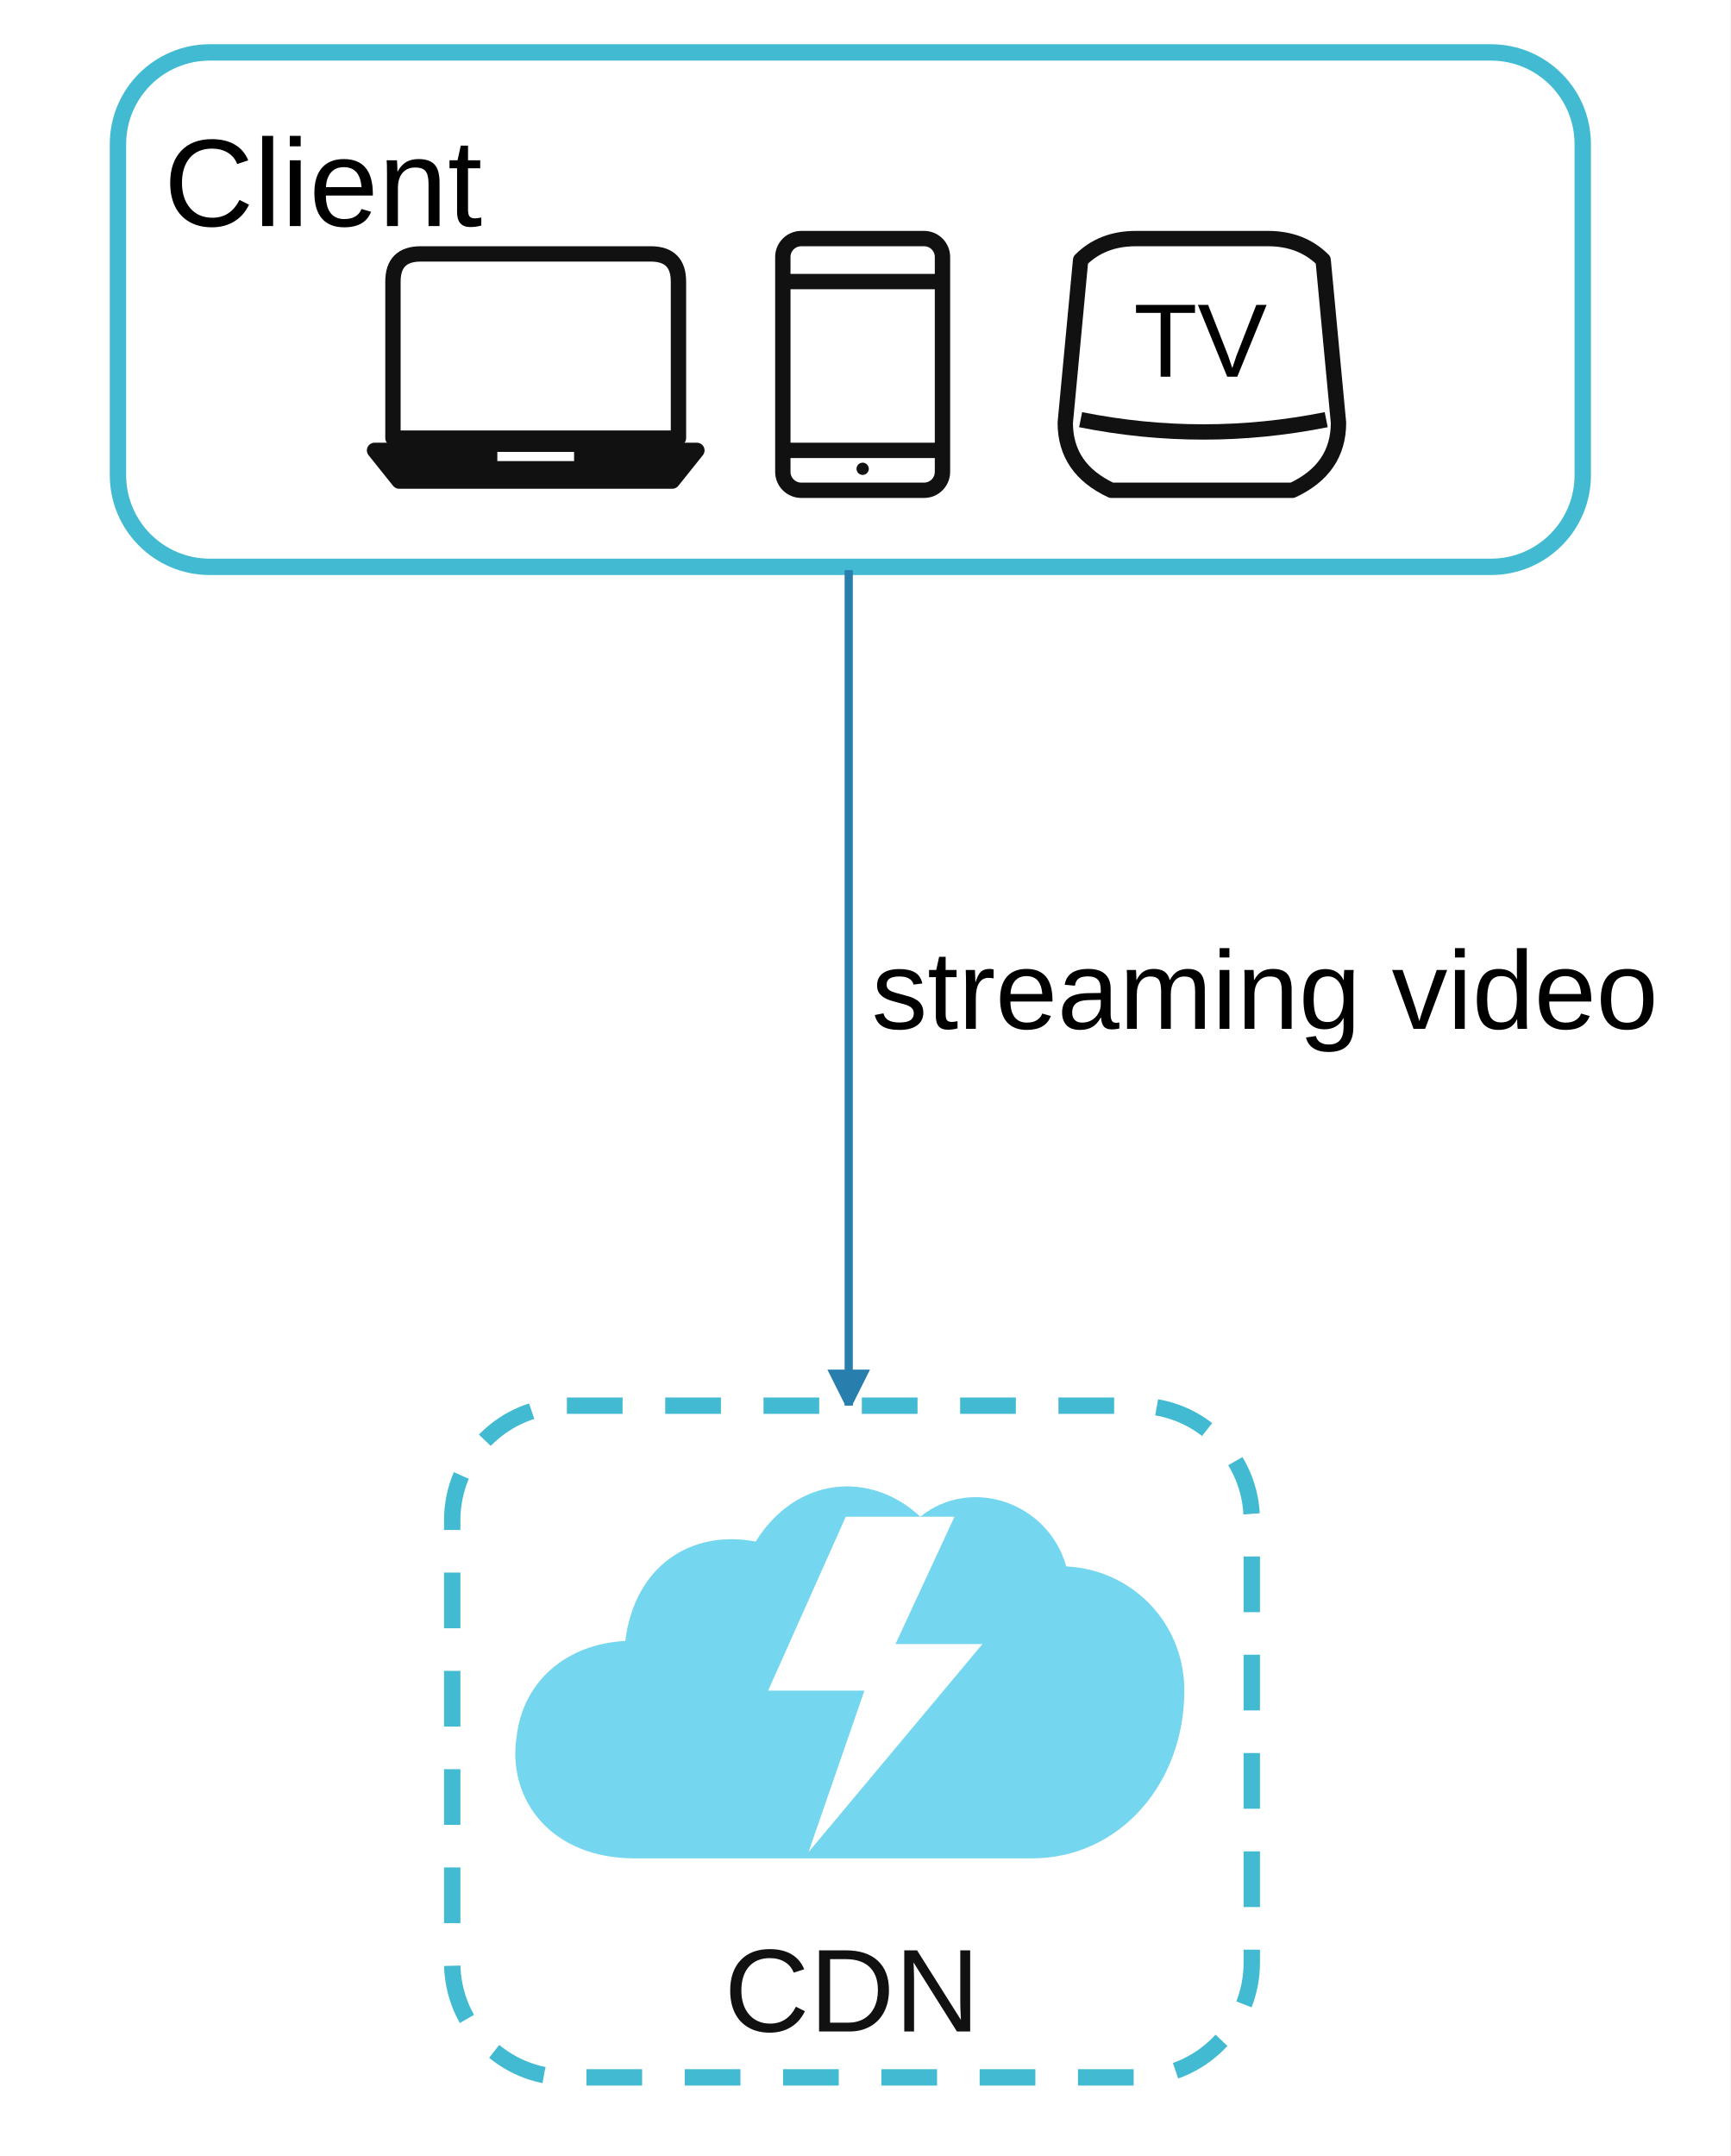
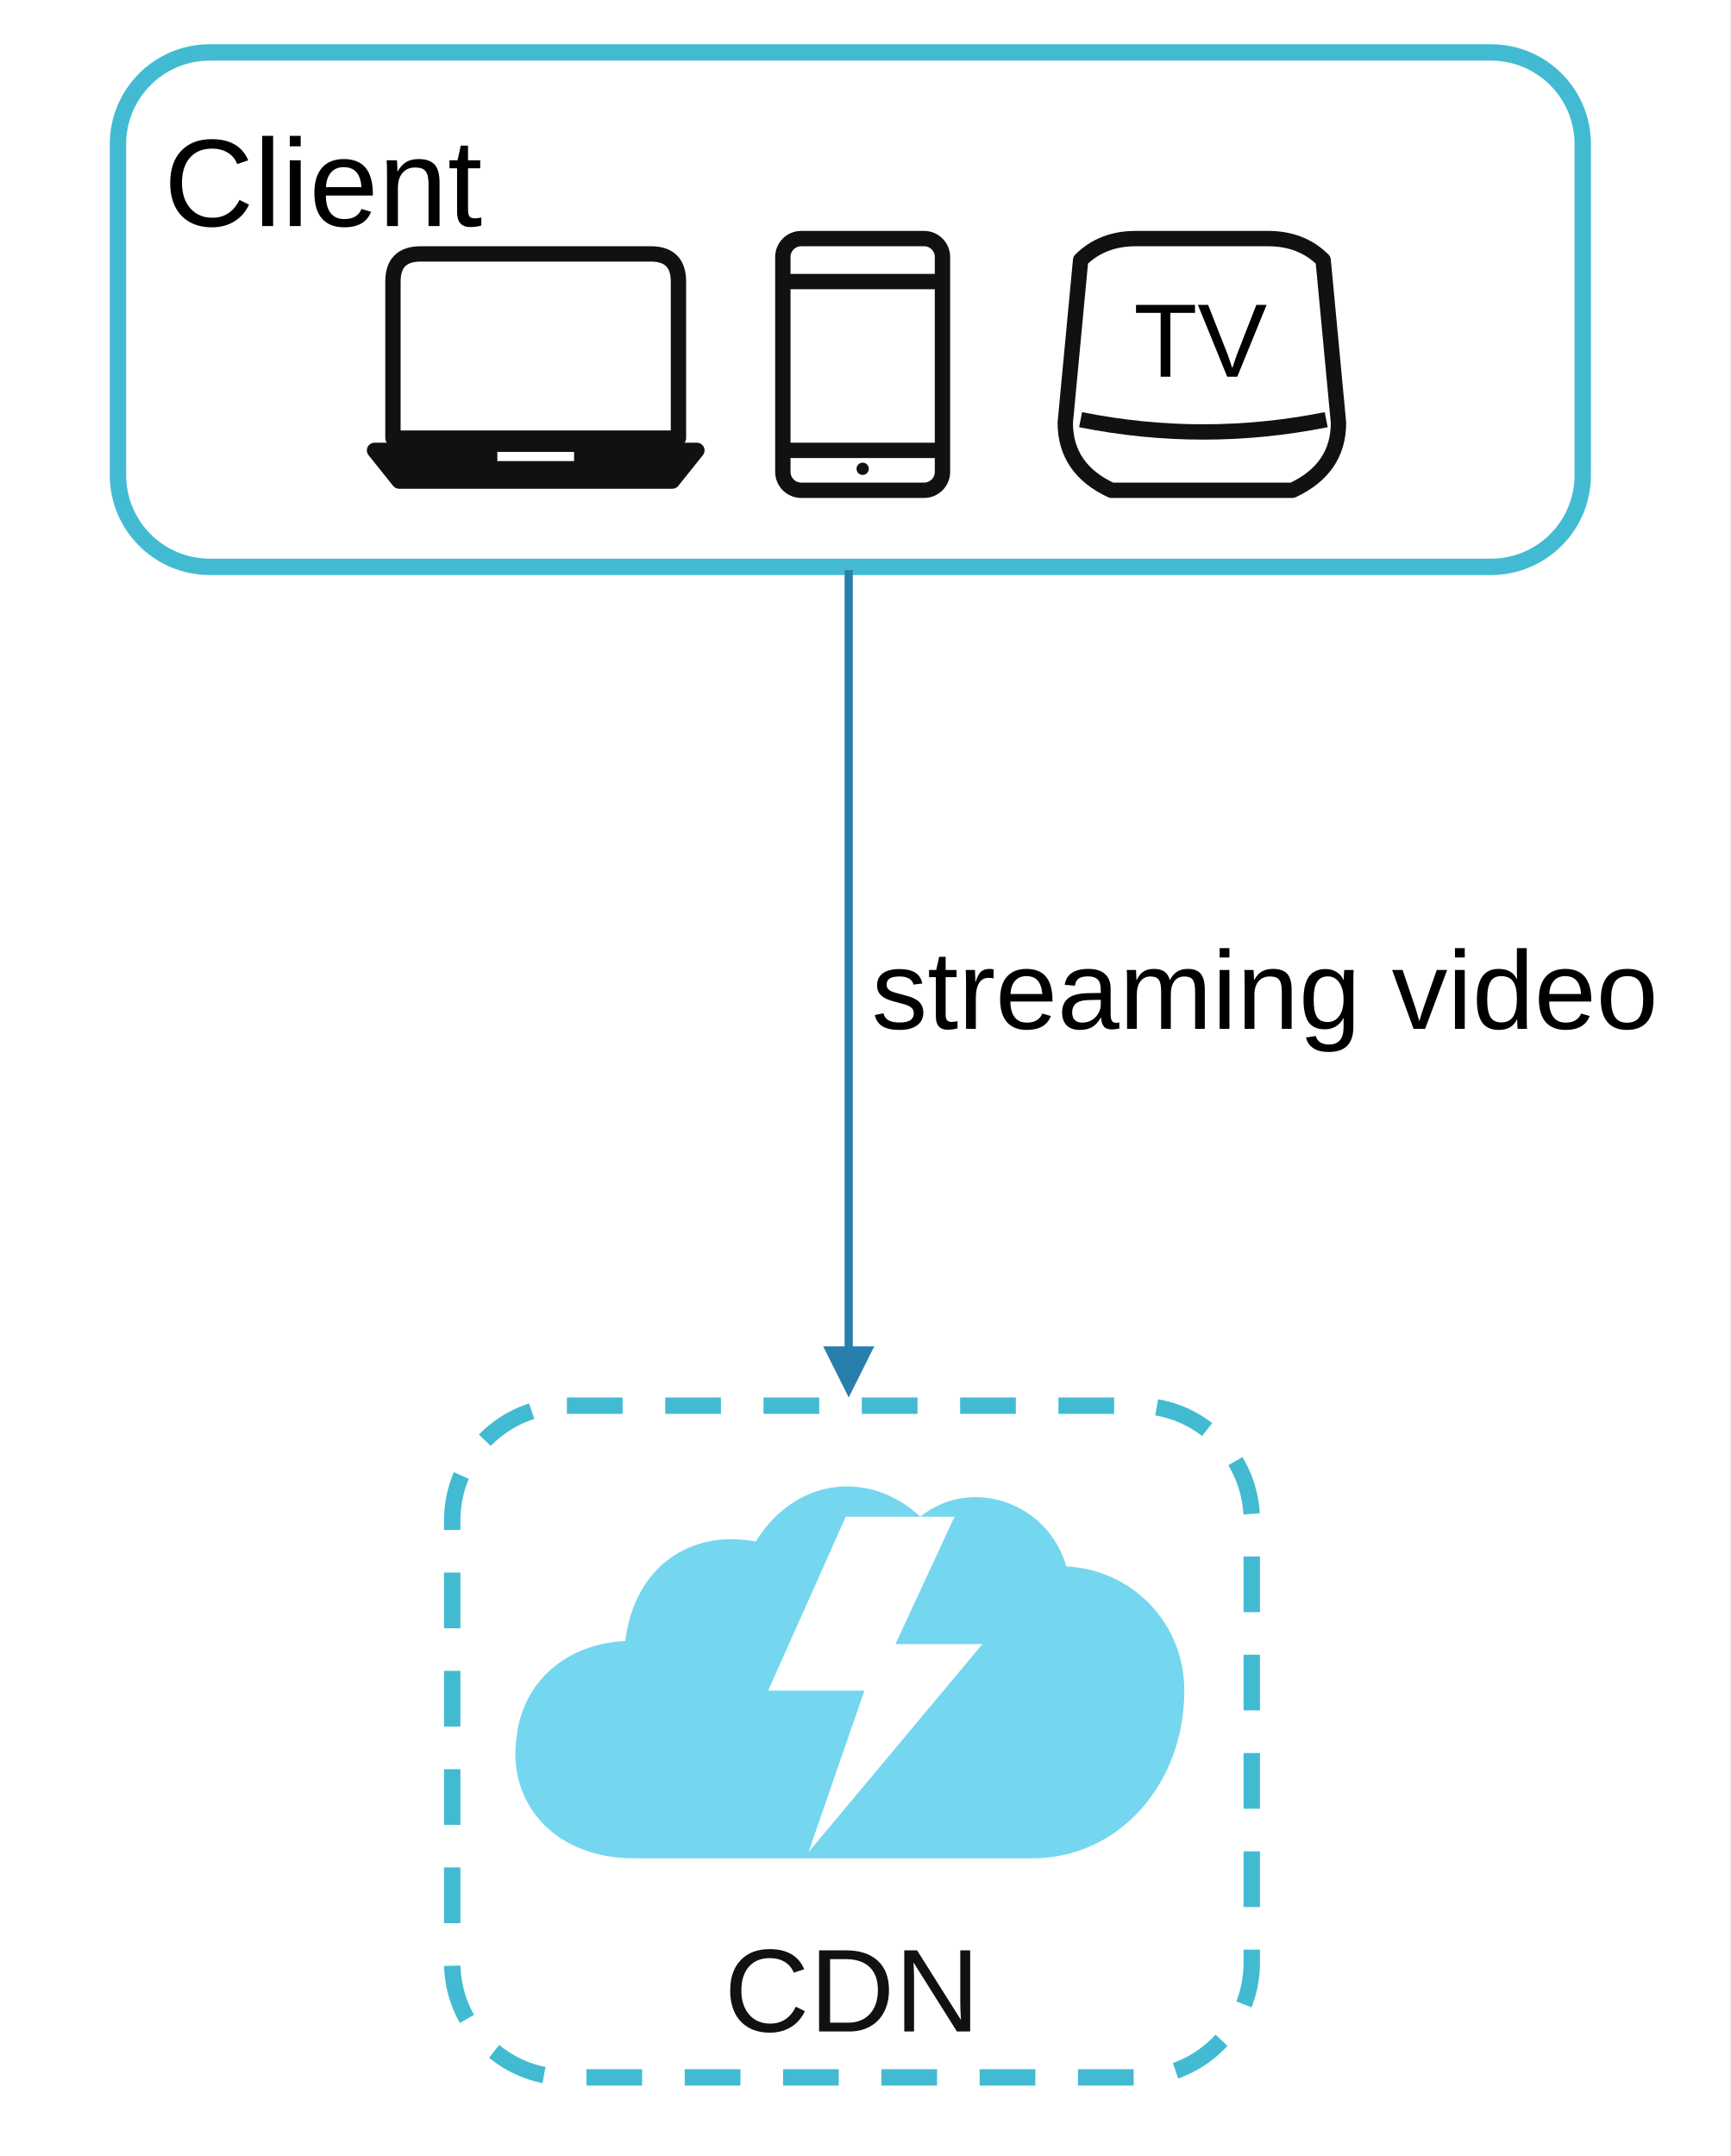
<svg xmlns="http://www.w3.org/2000/svg" width="528" height="658" viewBox="0 0 528 658" role="img" aria-labelledby="title desc">
  <defs>
-     <marker id="arrow" markerWidth="13" markerHeight="13" viewBox="0 0 13 13" refX="12" refY="6.5" orient="auto" markerUnits="userSpaceOnUse">
-       <path d="M0 0L13 6.5L0 13Z" fill="#287ead" />
+     <marker id="arrow" markerWidth="15.6" markerHeight="15.6" viewBox="0 0 15.6 15.6" refX="12.1" refY="7.8" orient="auto" markerUnits="userSpaceOnUse">
+       <path d="M0 0L15.6 7.8L0 15.6Z" fill="#287ead" />
    </marker>
    <symbol id="devices" viewBox="0 0 330 95">
      <g fill="#fff" stroke="#111" stroke-width="5" stroke-linejoin="round">
        <path d="M8 17Q8 8 17 8H92Q101 8 101 17V68H8Z" />
        <path d="M2 72H107L99 82H10Z" fill="#111" />
        <path d="M42 74H67" stroke="#fff" stroke-width="3" />
        <rect x="135" y="3" width="52" height="82" rx="6" />
        <path d="M135 17H187M135 72H187" />
        <circle cx="161" cy="78" r="2" fill="#111" stroke="none" />
        <path d="M232 10Q239 3 250 3H293Q304 3 311 10L316 63Q316 78 301 85H242Q227 78 227 63Z" />
        <path d="M232 62Q272 70 312 62" />
      </g>
      <text x="271" y="48" font-family="Arial,Helvetica,sans-serif" font-size="34" text-anchor="middle">TV</text>
    </symbol>
    <symbol id="cdn" viewBox="0 0 230 155">
      <path d="M45 132C18 132 4 113 7 93C9 75 23 63 42 62C45 38 63 26 84 30C97 9 121 7 137 22C153 9 178 17 184 38C205 39 222 56 222 78C222 108 201 132 173 132Z" fill="#75d6ef" />
      <path d="M113 22L88 78H119L101 130L157 63H129L148 22Z" fill="#fff" />
    </symbol>
    <style>.label{font:36px Arial,Helvetica,sans-serif;fill:#111;text-anchor:middle}</style>
  </defs>
  <rect width="528" height="658" fill="#fff" />
  <rect x="36" y="16" width="447" height="157" rx="28" fill="#fff" stroke="#42bbd2" stroke-width="5" />
  <text x="50" y="69" font-family="Arial,Helvetica,sans-serif" font-size="38">Client</text>
  <use href="#devices" x="112" y="70" width="310" height="89" />
-   <path d="M259 174V430" fill="none" stroke="#287ead" stroke-width="2.5" marker-end="url(#arrow)" />
+   <path d="M259 174L259 423" fill="none" stroke="#287ead" stroke-width="2.5" marker-end="url(#arrow)" />
  <text x="266" y="314" font-family="Arial,Helvetica,sans-serif" font-size="34">streaming video</text>
  <rect x="138" y="429" width="244" height="205" rx="35" fill="#fff" stroke="#42bbd2" stroke-width="5" stroke-dasharray="17 13" />
  <use href="#cdn" x="151" y="442" width="218" height="147" />
  <text class="label" x="260" y="620">CDN</text>
</svg>
